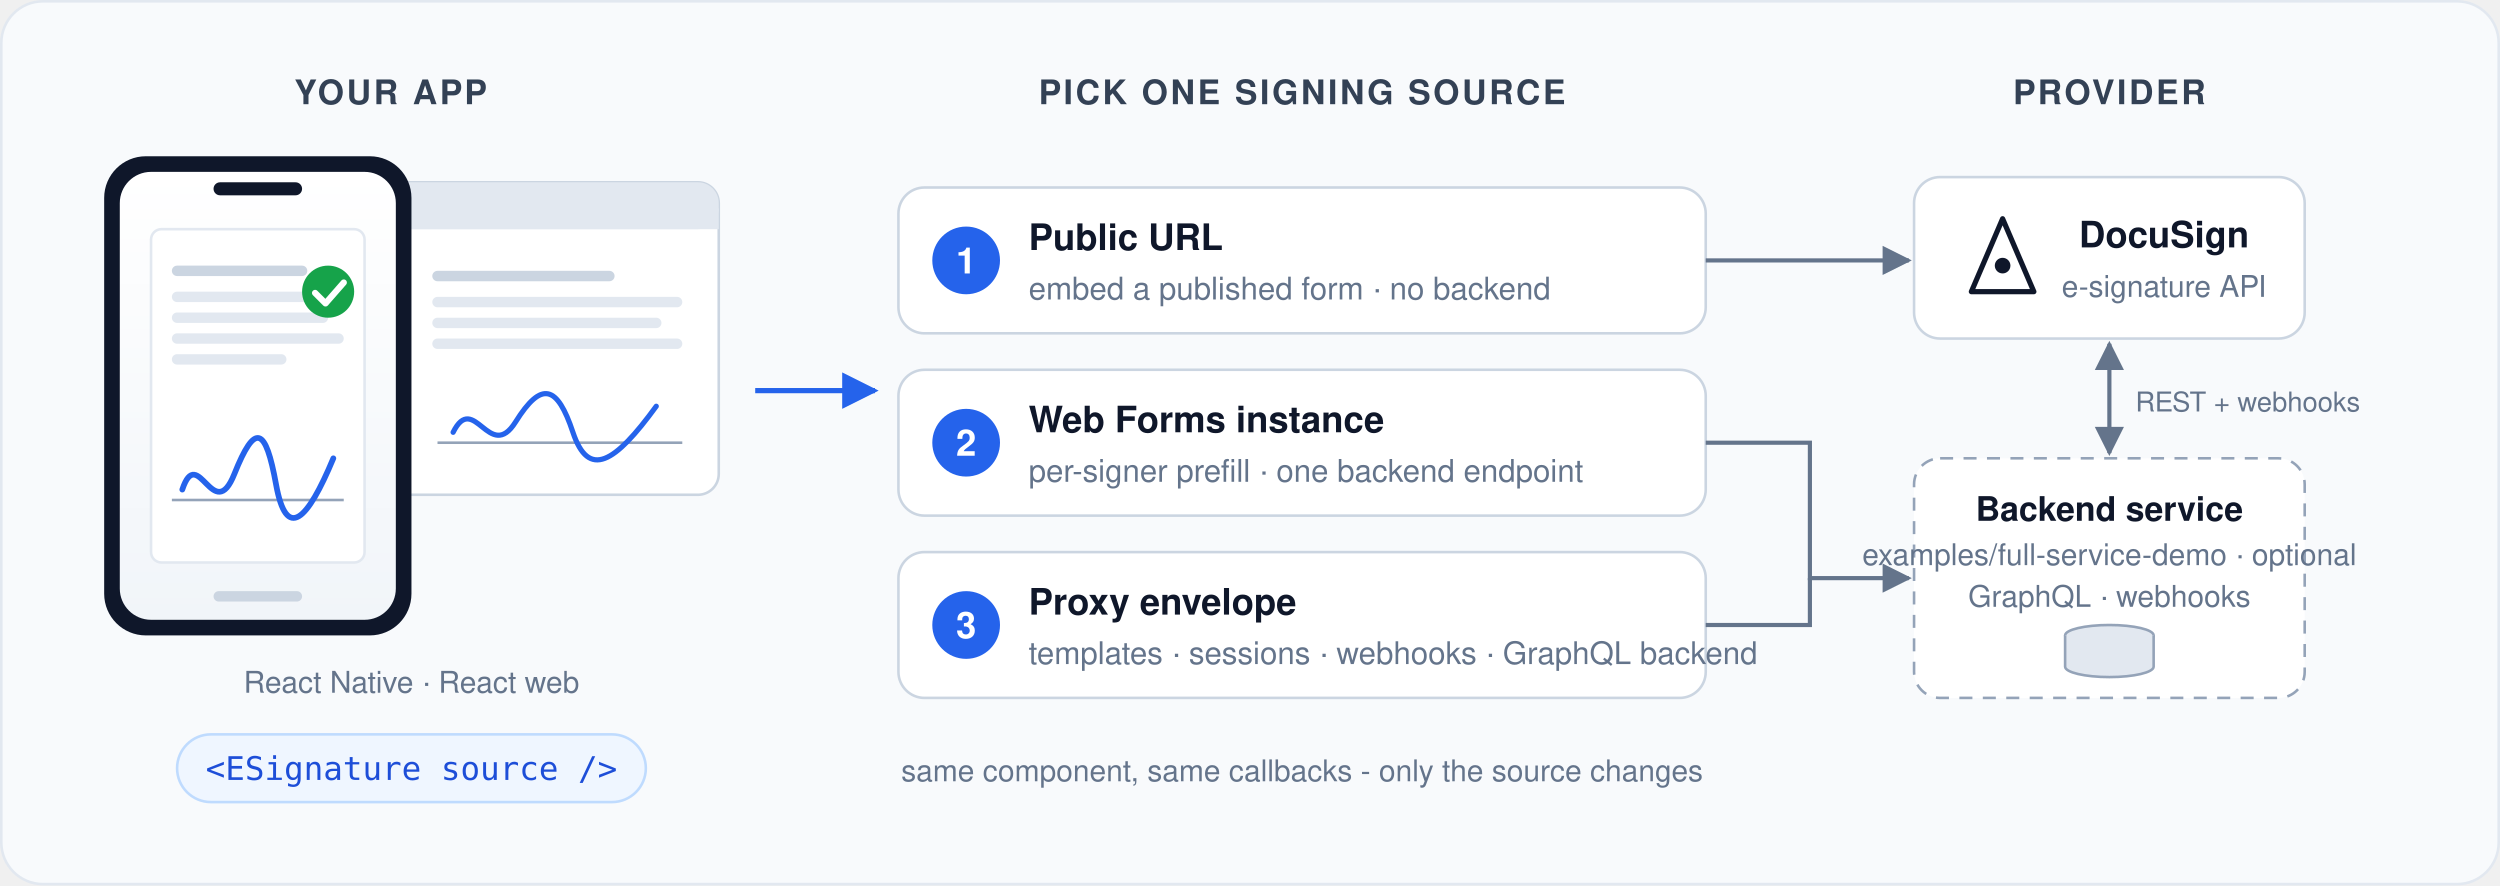
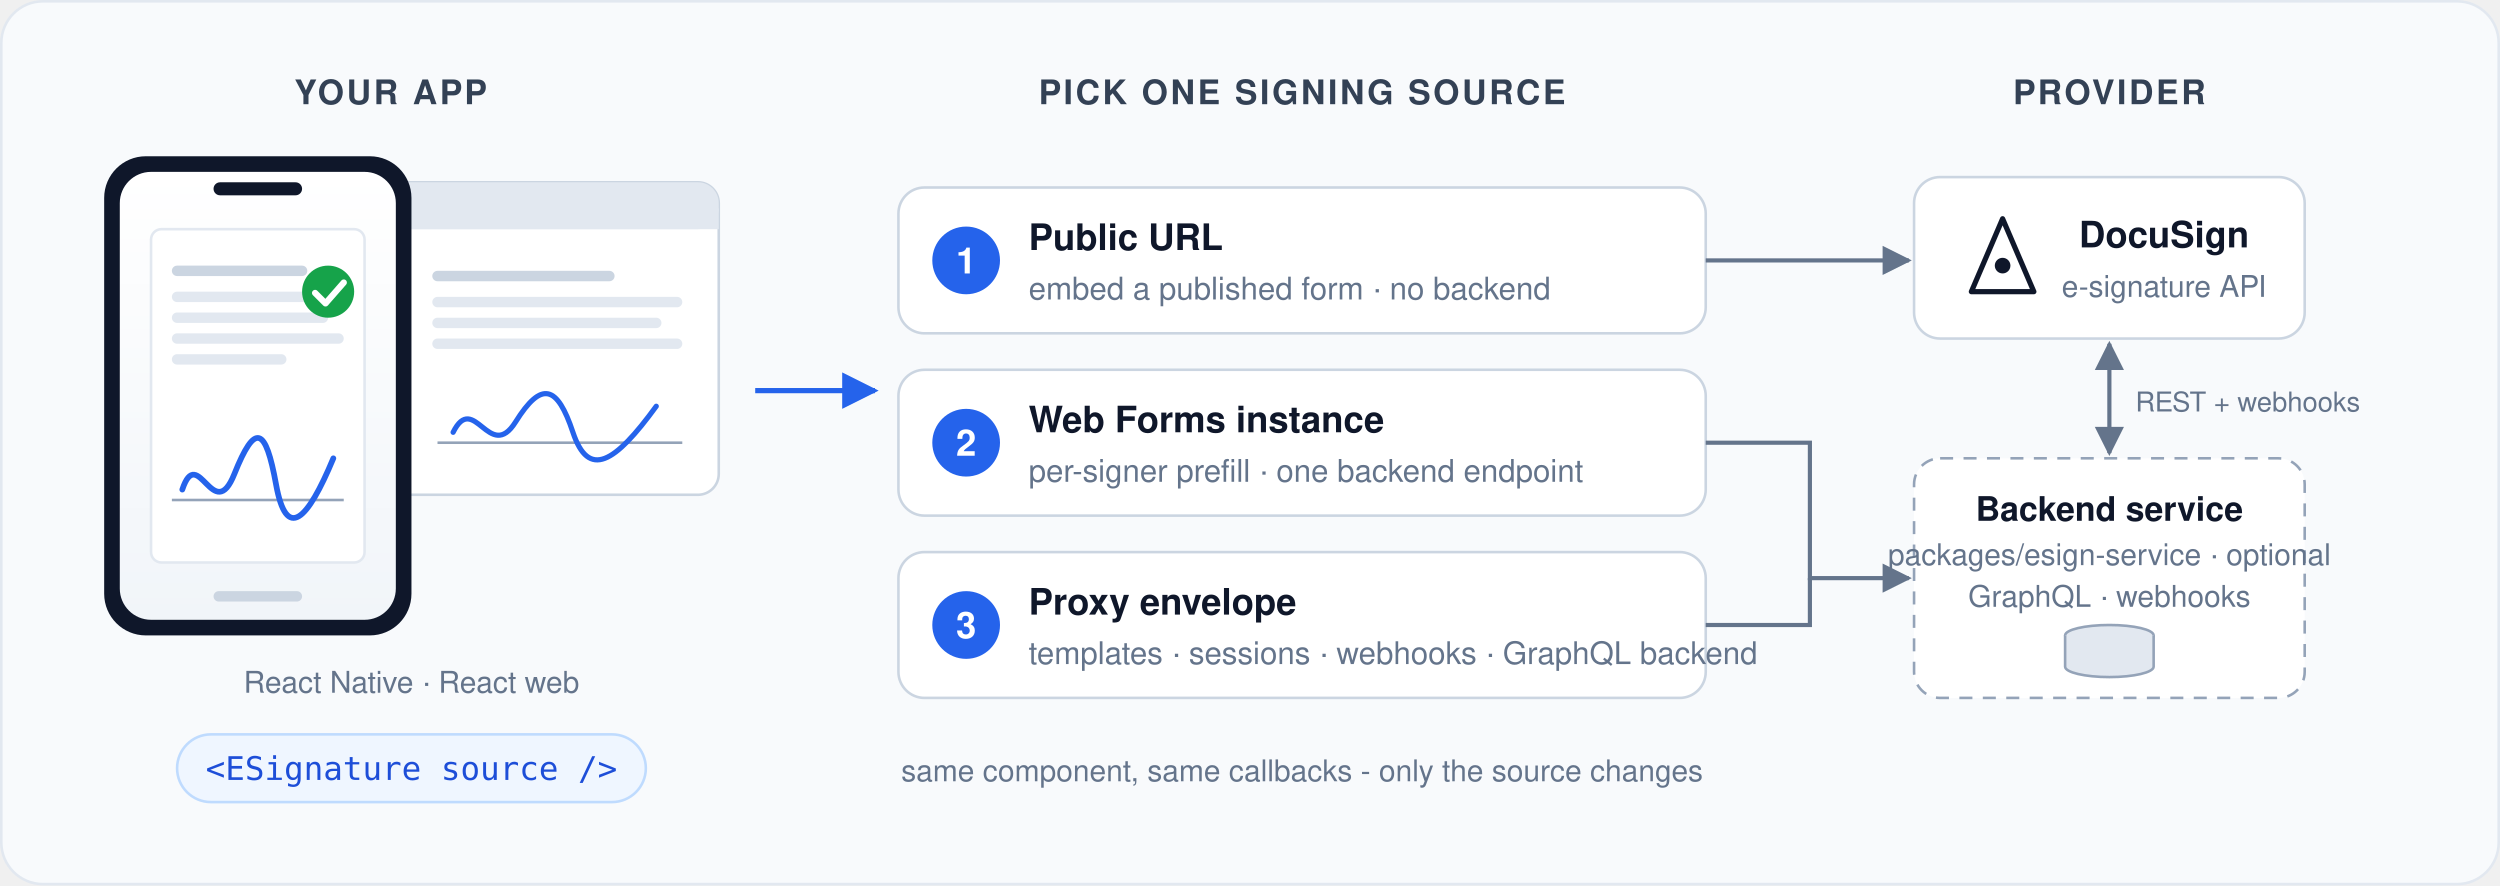
<svg xmlns="http://www.w3.org/2000/svg" width="960" height="340" viewBox="0 0 960 340" font-family="-apple-system, BlinkMacSystemFont, 'Segoe UI', Helvetica, Arial, sans-serif" role="img" aria-label="blink-esign: your React Native or React web app renders one ESignature component; a SigningSource picks one of three modes (public URL, Web Forms instance, proxy envelope); the two backend-backed modes go through an optional backend service to DocuSign.">
  <defs>
    <marker id="arrow" viewBox="0 0 10 10" refX="9" refY="5" markerWidth="7" markerHeight="7" orient="auto-start-reverse">
      <path d="M0 0 L10 5 L0 10 z" fill="#64748b" />
    </marker>
    <marker id="arrowBlue" viewBox="0 0 10 10" refX="9" refY="5" markerWidth="7" markerHeight="7" orient="auto-start-reverse">
      <path d="M0 0 L10 5 L0 10 z" fill="#2563eb" />
    </marker>
    <linearGradient id="screen" x1="0" y1="0" x2="0" y2="1">
      <stop offset="0" stop-color="#ffffff" />
      <stop offset="1" stop-color="#f1f5f9" />
    </linearGradient>
  </defs>
  <rect x="0.5" y="0.5" width="959" height="339" rx="16" fill="#f8fafc" stroke="#e2e8f0" />
  <text x="150" y="40" text-anchor="middle" font-size="13" font-weight="700" fill="#334155" letter-spacing="1">YOUR APP</text>
  <g transform="translate(96 70)">
    <rect x="0" y="0" width="180" height="120" rx="8" fill="#ffffff" stroke="#cbd5e1" />
    <rect x="0" y="0" width="180" height="18" rx="8" fill="#e2e8f0" />
    <rect x="0" y="10" width="180" height="8" fill="#e2e8f0" />
    <circle cx="11" cy="9" r="3" fill="#f87171" />
    <circle cx="21" cy="9" r="3" fill="#fbbf24" />
    <circle cx="31" cy="9" r="3" fill="#34d399" />
    <rect x="70" y="34" width="70" height="4" rx="2" fill="#cbd5e1" />
    <rect x="70" y="44" width="96" height="4" rx="2" fill="#e2e8f0" />
    <rect x="70" y="52" width="88" height="4" rx="2" fill="#e2e8f0" />
    <rect x="70" y="60" width="96" height="4" rx="2" fill="#e2e8f0" />
    <line x1="72" y1="100" x2="166" y2="100" stroke="#94a3b8" />
    <path d="M78 96 C 86 80, 92 108, 102 92 S 118 78, 124 96 S 140 108, 156 86" fill="none" stroke="#2563eb" stroke-width="2" stroke-linecap="round" />
  </g>
  <g transform="translate(40 60)">
    <rect x="0" y="0" width="118" height="184" rx="16" fill="#0f172a" />
    <rect x="6" y="6" width="106" height="172" rx="12" fill="url(#screen)" />
    <rect x="42" y="10" width="34" height="5" rx="2.5" fill="#0f172a" />
    <rect x="18" y="28" width="82" height="128" rx="4" fill="#ffffff" stroke="#e2e8f0" />
    <rect x="26" y="42" width="52" height="4" rx="2" fill="#cbd5e1" />
    <rect x="26" y="52" width="66" height="4" rx="2" fill="#e2e8f0" />
    <rect x="26" y="60" width="60" height="4" rx="2" fill="#e2e8f0" />
    <rect x="26" y="68" width="66" height="4" rx="2" fill="#e2e8f0" />
    <rect x="26" y="76" width="44" height="4" rx="2" fill="#e2e8f0" />
    <line x1="26" y1="132" x2="92" y2="132" stroke="#94a3b8" stroke-width="1" />
    <path d="M30 128 C 36 110, 42 142, 50 122 S 62 104, 66 126 S 78 140, 88 116" fill="none" stroke="#2563eb" stroke-width="2.2" stroke-linecap="round" />
    <circle cx="86" cy="52" r="10" fill="#16a34a" />
    <path d="M81 52.5 L85 56.5 L92 48.5" fill="none" stroke="#ffffff" stroke-width="2.4" stroke-linecap="round" stroke-linejoin="round" />
    <rect x="42" y="167" width="34" height="4" rx="2" fill="#cbd5e1" />
  </g>
  <g transform="translate(68 282)">
    <rect x="0" y="0" width="180" height="26" rx="13" fill="#eff6ff" stroke="#bfdbfe" />
    <text x="90" y="17.5" text-anchor="middle" font-family="ui-monospace, SFMono-Regular, Menlo, Consolas, monospace" font-size="12.5" fill="#1d4ed8">&lt;ESignature source /&gt;</text>
  </g>
  <text x="158" y="266" text-anchor="middle" font-size="11.5" fill="#64748b">React Native · React web</text>
  <line x1="290" y1="150" x2="336" y2="150" stroke="#2563eb" stroke-width="2" marker-end="url(#arrowBlue)" />
  <text x="500" y="40" text-anchor="middle" font-size="13" font-weight="700" fill="#334155" letter-spacing="1">PICK ONE SIGNING SOURCE</text>
  <g transform="translate(345 72)">
    <rect x="0" y="0" width="310" height="56" rx="10" fill="#ffffff" stroke="#cbd5e1" />
    <circle cx="26" cy="28" r="13" fill="#2563eb" />
    <text x="26" y="33" text-anchor="middle" font-size="14" font-weight="700" fill="#ffffff">1</text>
    <text x="50" y="24" font-size="14" font-weight="700" fill="#0f172a">Public URL</text>
    <text x="50" y="43" font-size="12" fill="#64748b">embed a published form · no backend</text>
  </g>
  <g transform="translate(345 142)">
    <rect x="0" y="0" width="310" height="56" rx="10" fill="#ffffff" stroke="#cbd5e1" />
    <circle cx="26" cy="28" r="13" fill="#2563eb" />
    <text x="26" y="33" text-anchor="middle" font-size="14" font-weight="700" fill="#ffffff">2</text>
    <text x="50" y="24" font-size="14" font-weight="700" fill="#0f172a">Web Forms instance</text>
    <text x="50" y="43" font-size="12" fill="#64748b">per-signer prefill · one backend endpoint</text>
  </g>
  <g transform="translate(345 212)">
    <rect x="0" y="0" width="310" height="56" rx="10" fill="#ffffff" stroke="#cbd5e1" />
    <circle cx="26" cy="28" r="13" fill="#2563eb" />
    <text x="26" y="33" text-anchor="middle" font-size="14" font-weight="700" fill="#ffffff">3</text>
    <text x="50" y="24" font-size="14" font-weight="700" fill="#0f172a">Proxy envelope</text>
    <text x="50" y="43" font-size="12" fill="#64748b">templates · sessions · webhooks · GraphQL backend</text>
  </g>
  <text x="500" y="300" text-anchor="middle" font-size="11.5" fill="#64748b">same component, same callbacks - only the source changes</text>
  <text x="810" y="40" text-anchor="middle" font-size="13" font-weight="700" fill="#334155" letter-spacing="1">PROVIDER</text>
  <g transform="translate(735 68)">
    <rect x="0" y="0" width="150" height="62" rx="10" fill="#ffffff" stroke="#cbd5e1" />
    <path d="M22 44 L34 16 L46 44 Z" fill="none" stroke="#0f172a" stroke-width="2" stroke-linejoin="round" />
    <circle cx="34" cy="34" r="3" fill="#0f172a" />
    <text x="96" y="27" text-anchor="middle" font-size="14" font-weight="700" fill="#0f172a">DocuSign</text>
    <text x="96" y="46" text-anchor="middle" font-size="11.5" fill="#64748b">e-signature API</text>
  </g>
  <g transform="translate(735 176)">
    <rect x="0" y="0" width="150" height="92" rx="10" fill="#ffffff" stroke="#94a3b8" stroke-dasharray="5 4" />
    <text x="75" y="24" text-anchor="middle" font-size="13" font-weight="700" fill="#0f172a">Backend service</text>
-     <text x="75" y="41" text-anchor="middle" font-size="11.5" fill="#64748b">examples/full-service-demo · optional</text>
+     <text x="75" y="41" text-anchor="middle" font-size="11.5" fill="#64748b">packages/esign-service · optional</text>
    <text x="75" y="57" text-anchor="middle" font-size="11.5" fill="#64748b">GraphQL · webhooks</text>
    <g transform="translate(58 64)">
      <ellipse cx="17" cy="4" rx="17" ry="4" fill="#e2e8f0" stroke="#94a3b8" />
      <path d="M0 4 v12 a17 4 0 0 0 34 0 V4" fill="#e2e8f0" stroke="#94a3b8" />
    </g>
  </g>
  <line x1="655" y1="100" x2="733" y2="100" stroke="#64748b" stroke-width="1.6" marker-end="url(#arrow)" />
  <path d="M655 170 H695 V222 H733" fill="none" stroke="#64748b" stroke-width="1.6" marker-end="url(#arrow)" />
  <path d="M655 240 H695 V222" fill="none" stroke="#64748b" stroke-width="1.6" />
  <line x1="810" y1="174" x2="810" y2="132" stroke="#64748b" stroke-width="1.6" marker-start="url(#arrow)" marker-end="url(#arrow)" />
  <text x="820" y="158" font-size="10.5" fill="#64748b">REST + webhooks</text>
</svg>
